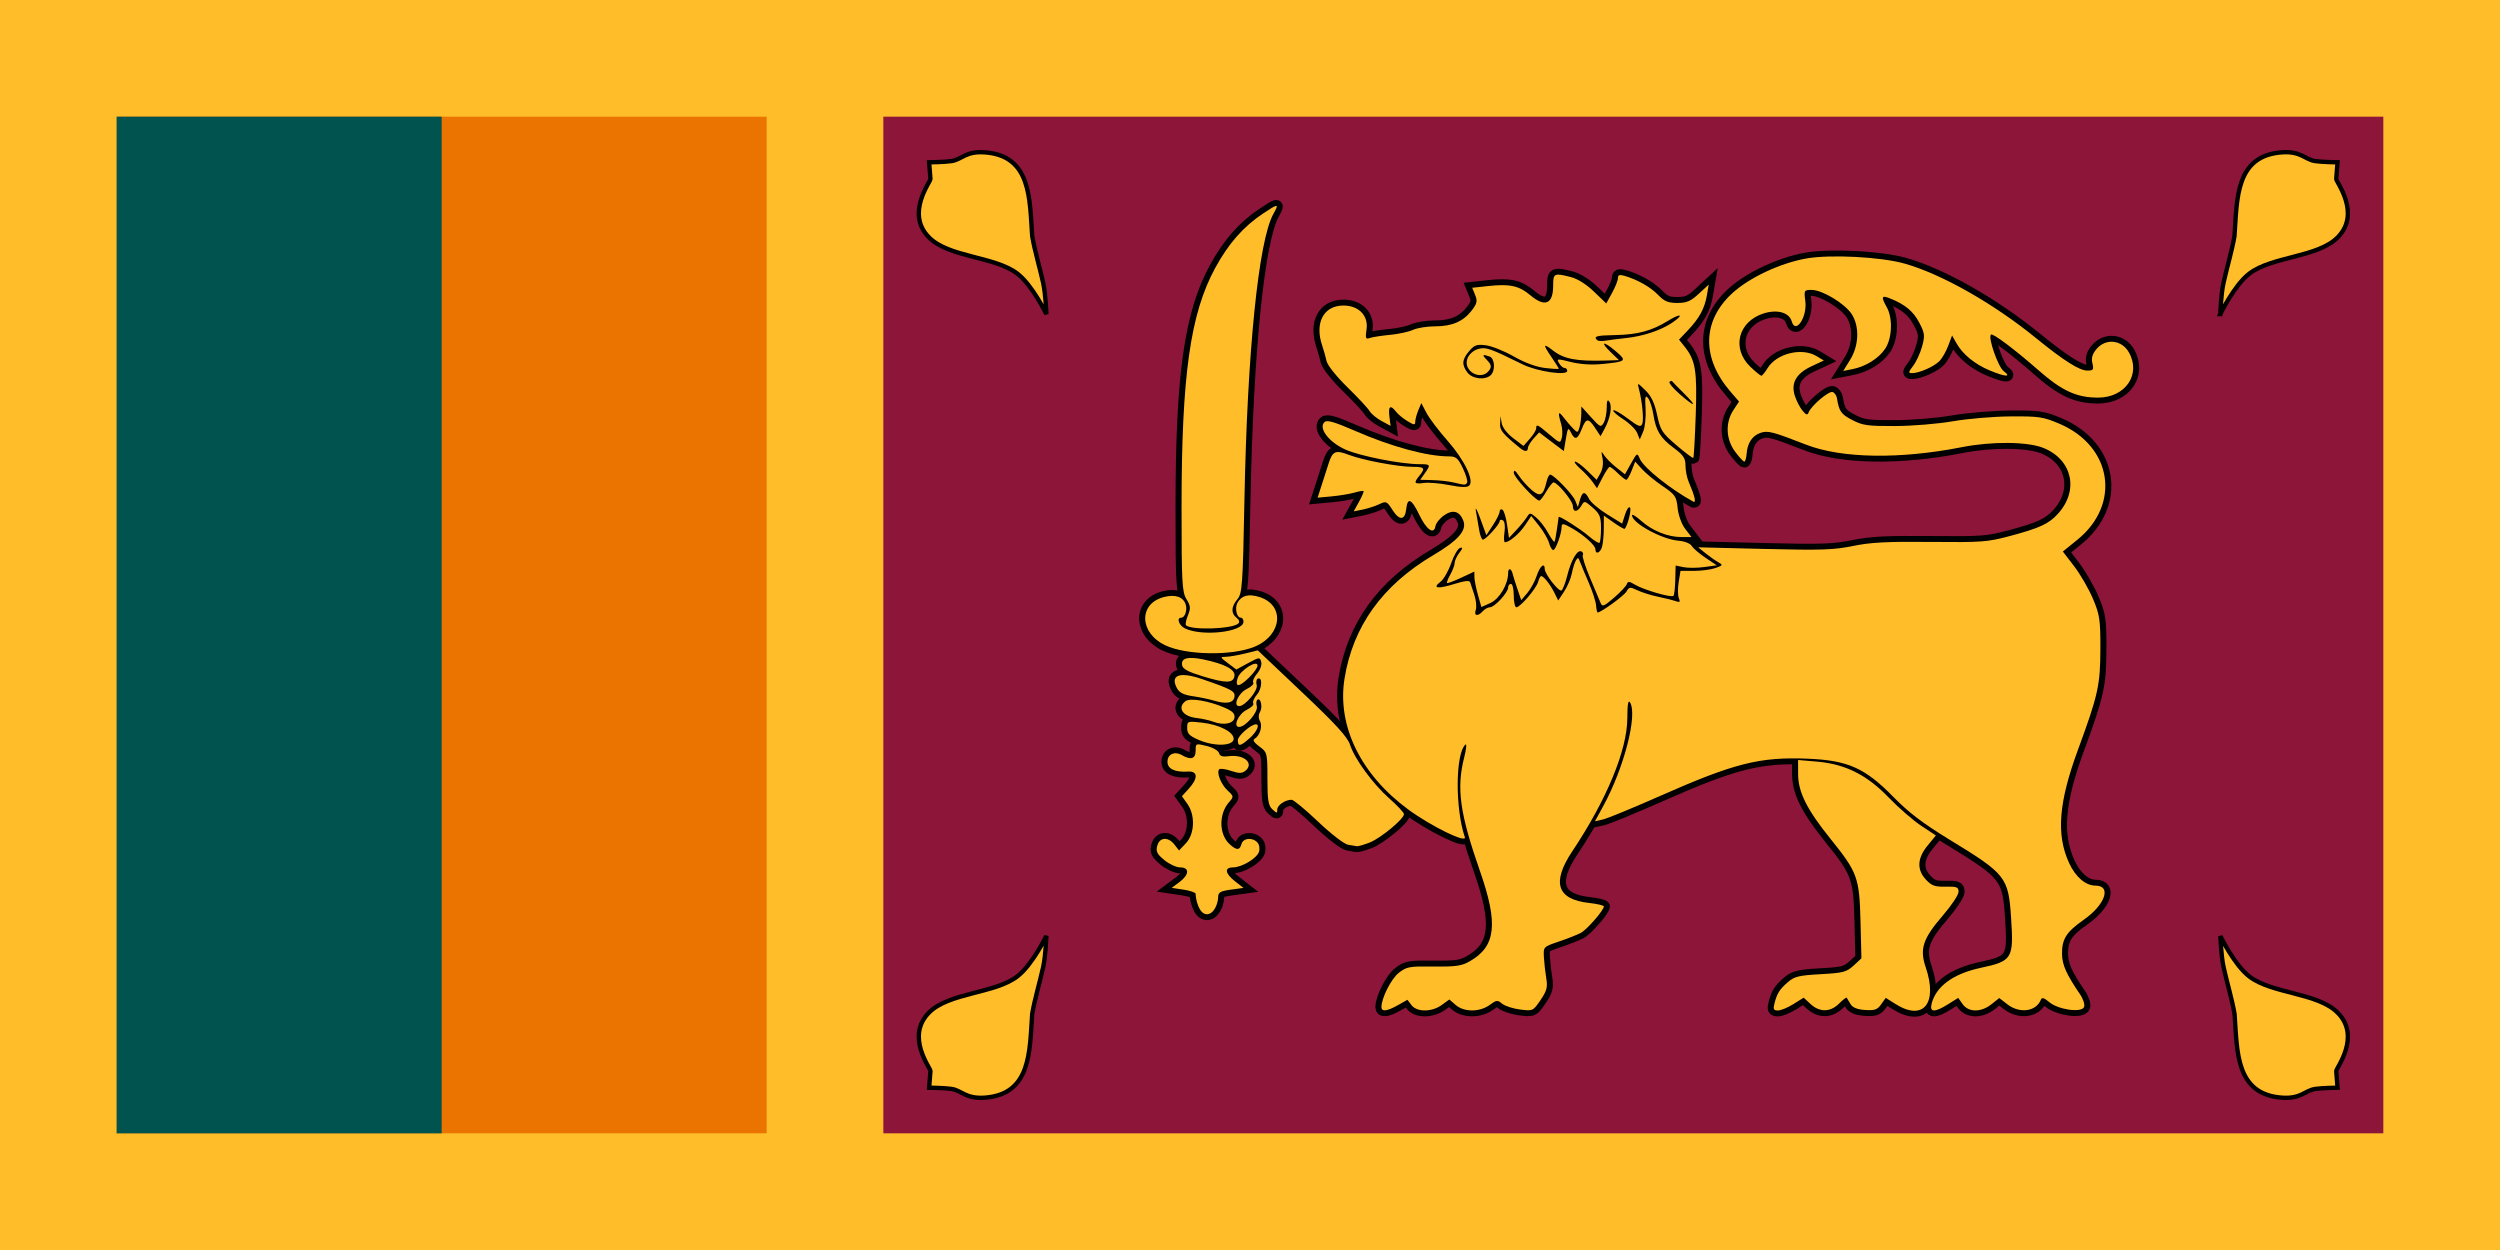
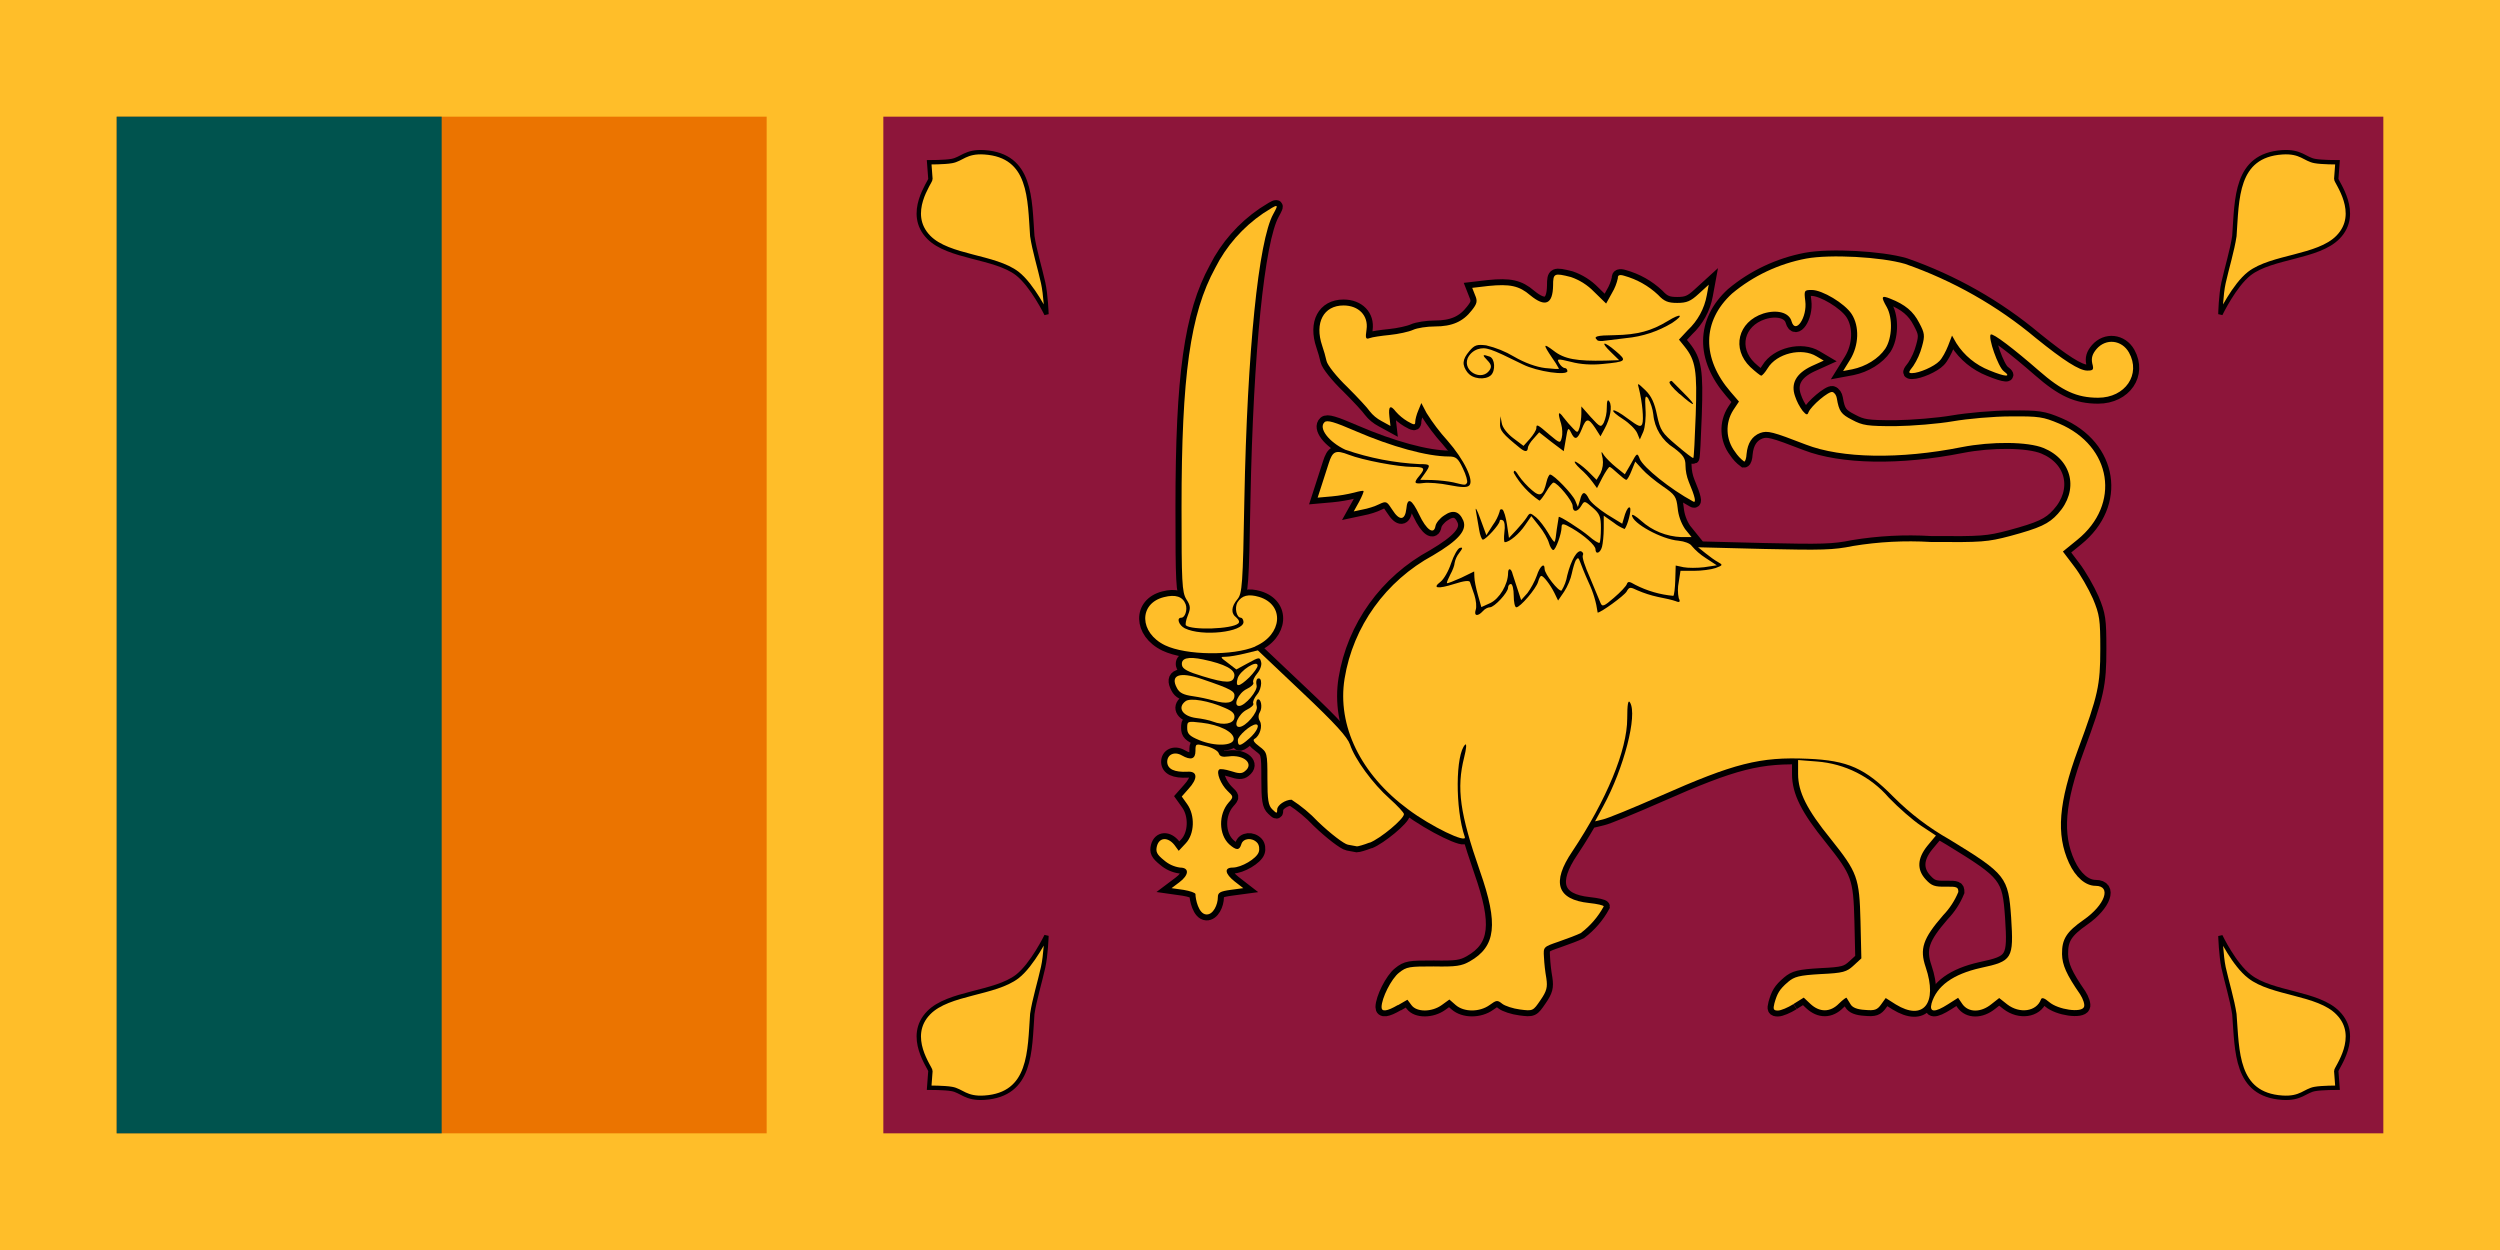
<svg xmlns="http://www.w3.org/2000/svg" xmlns:xlink="http://www.w3.org/1999/xlink" width="1200" height="600">
-   <path d="M0 0h1200v600H0Z" fill="#ffbe29" />
-   <path d="M56 56h312v488H56Z" fill="#eb7400" />
-   <path d="M56 56h156v488H56Z" fill="#00534e" />
-   <path d="M424 56h720v488H424Z" fill="#8d153a" />
-   <path d="M502.255 449.216s-6.62 13.817-13.934 19.446c-10.836 8.341-33.055 7.739-42.486 17.47-11.3 11.475.877 26.635.776 27.95l-.62 8.007s7.62.094 10.827.607c4.824.771 6.706 4.795 15.687 4.197 22.582-1.502 21.671-22.358 22.949-40.18 1.134-6.786 3.758-15.634 5.25-22.418 1.278-5.818 1.55-15.079 1.55-15.079z" fill="#ffbe29" stroke="#000" stroke-width="2.096" />
-   <g transform="matrix(1.04354 0 0 1.01818 -40.191 -5.814)">
-     <use height="100%" width="100%" xlink:href="#a" stroke="#000" stroke-width="5.56" />
+   <path fill="#ffbe29" d="M0 0h1200v600H0Z" />
+   <path fill="#eb7400" d="M56 56h312v488H56Z" />
+   <path fill="#00534e" d="M56 56h156v488H56Z" />
+   <path fill="#8d153a" d="M424 56h720v488H424Z" />
+   <path fill="#ffbe29" stroke="#000" stroke-width="2.1" d="M502.3 449.2s-6.7 13.8-14 19.5c-10.8 8.3-33 7.7-42.5 17.4-11.3 11.5 1 26.7.8 28l-.6 8s7.6 0 10.8.6c4.8.8 6.7 4.8 15.7 4.2 22.6-1.5 21.7-22.4 23-40.2 1-6.8 3.7-15.6 5.2-22.4 1.3-5.8 1.6-15 1.6-15z" />
+   <g transform="matrix(1.04354 0 0 1.01818 -40.2 -5.8)">
+     <use xlink:href="#a" width="100%" height="100%" stroke="#000" stroke-width="5.6" />
    <g id="a" fill="#ffbe29">
-       <path d="m681.54 479.56 4.36-2.517 1.864 2.522c2.485 3.359 9.36 3.321 13.921-.078l3.488-2.598 2.921 2.598c3.84 3.417 11.012 3.422 15.591.012 3.206-2.388 3.653-2.436 5.773-.619 1.264 1.083 4.97 2.316 8.237 2.74 5.882.764 5.971.722 9.413-4.442 2.883-4.324 3.334-6.075 2.646-10.269-.456-2.78-.947-7.256-1.092-9.945-.26-4.87-.233-4.9 6.86-7.37 3.917-1.364 8.452-3.193 10.076-4.065 2.833-1.52 10.643-10.699 10.643-12.508 0-.48-3.05-1.214-6.78-1.632-14.833-1.664-17.345-9.629-7.702-24.423 15.725-24.128 25.215-47.625 25.278-62.593.029-6.69.41-8.937 1.27-7.482 3.513 5.946-2.782 30.877-12.317 48.78l-3.839 7.209 3.663-.844c2.015-.463 13.861-5.461 26.325-11.107 34.115-15.45 45.833-18.479 67.911-17.549 18.498.78 26.375 4.393 39.435 18.09 6.918 7.257 13.583 12.45 25.775 20.08 25.975 16.26 27.058 17.667 28.293 36.788 1.251 19.373.628 20.424-14.024 23.661-12.524 2.767-20.375 8.606-22.481 16.717-1.125 4.332 1.242 4.457 7.556.399l4.627-2.974 2.058 2.974c2.705 3.91 8.455 3.926 13.23.036l3.606-2.939 3.687 2.939c5.729 4.565 13.347 3.458 15.497-2.252.414-1.098 1.517-.746 3.75 1.195 4.186 3.637 14.914 5.197 16.072 2.337.443-1.09-.397-3.786-1.866-5.988-6.242-9.36-8.195-13.823-8.276-18.918-.113-7.087 2.001-10.505 10.06-16.268 9.792-7.001 12.817-16.033 5.372-16.033-4.598 0-9.232-4.064-12.187-10.686-6.008-13.461-4.83-28.552 4.186-53.657 9.159-25.5 10.175-30.202 10.211-47.256.03-13.79-.317-16.174-3.455-23.734-1.918-4.623-5.81-11.505-8.649-15.294l-5.161-6.89 6.627-5.49c20.234-16.764 16.095-44.199-8.263-54.77-7.452-3.233-9.314-3.519-22.372-3.431-7.834.053-19.78 1.083-26.546 2.29-6.899 1.232-18.575 2.221-26.585 2.254-12.725.05-14.885-.263-19.79-2.873-5.112-2.722-5.99-4.014-6.99-10.305-.206-1.293-1.11-2.583-2.01-2.867-1.738-.548-9.77 6.423-10.957 9.51-.586 1.524-1.063 1.418-2.781-.613-1.14-1.349-2.733-4.449-3.54-6.888-2.026-6.136.463-10.735 7.675-14.181l5.595-2.674-3.3-2.048c-6.808-4.225-18.385-1.334-22.572 5.635-1.184 1.972-2.476 3.588-2.87 3.593-.395.003-2.646-1.877-5.003-4.18-8.79-8.59-5.766-21.297 5.991-25.177 6.27-2.069 11.818-.49 12.972 3.69 1.763 6.383 7.241-2.007 6.259-9.584-.654-5.037-.556-5.212 2.93-5.212 4.847 0 15.165 6.362 18.356 11.32 3.706 5.756 3.437 14.822-.642 21.58l-3.203 5.305 4.19-.84c6.143-1.23 12.112-5.045 15.13-9.671 3.193-4.892 3.536-14.416.705-19.555-2.743-4.981-2.428-5.772 1.627-4.089 6.897 2.863 10.584 6.02 13.35 11.431 2.49 4.873 2.63 6.084 1.281 11.156-.832 3.13-2.683 7.246-4.113 9.149-2.228 2.962-2.304 3.459-.529 3.459 3.305 0 10.206-3.128 12.658-5.737 1.238-1.319 3.044-4.564 4.012-7.213l1.76-4.816 2.024 3.67c2.86 5.192 8.422 9.863 15.204 12.77 7.293 3.127 10.33 3.303 6.516.379-2.572-1.973-7.31-15.878-5.875-17.238.846-.8 10.747 6.818 22.053 16.968 10.695 9.6 17.415 12.746 27.239 12.746 12.548 0 19.854-10.923 14.214-21.251-3.288-6.022-10.613-6.858-14.896-1.701-1.97 2.371-2.51 4.257-1.934 6.745.707 3.047.431 3.453-2.345 3.453-3.647 0-10.837-4.667-23.606-15.321-19.471-16.248-43.13-30.02-60.214-35.05-10.963-3.229-34.383-4.489-45.528-2.45-12.062 2.207-26.329 9.11-34.101 16.5-13.772 13.093-13.991 30.517-.581 46.384l3.84 4.546-2.6 4.039c-3.783 5.877-3.459 13.785.804 19.61 1.877 2.566 3.77 4.664 4.208 4.662.437 0 .917-1.65 1.065-3.665.377-5.097 2.564-8.511 6.319-9.863 3.381-1.218 5.567-.643 21.05 5.537 16.29 6.502 43.078 6.949 71.562 1.194 13.964-2.821 30.43-2.655 37.674.38 13.279 5.563 16.357 20.036 6.595 31.022-4.225 4.756-8.3 6.692-21.983 10.448-10.412 2.857-12.878 3.047-36.543 2.81-20.218-.201-27.484.187-35.737 1.91-8.96 1.87-14.47 2.06-40.79 1.396l-30.43-.767 3.374 2.795c1.856 1.537 4.478 3.427 5.827 4.202 2.295 1.317 2.219 1.494-1.193 2.76-2.005.742-6.455 1.35-9.888 1.35h-6.244l-.84 5.306c-.462 2.919-.427 6.326.078 7.571.744 1.838.467 2.102-1.47 1.398-1.313-.477-4.97-1.416-8.126-2.086-3.157-.67-7.406-2.034-9.442-3.031-3.425-1.677-3.806-1.632-5.067.6-1.127 1.994-11.702 9.864-13.254 9.864-.25 0-.574-1.517-.719-3.372-.144-1.855-1.67-6.684-3.39-10.731-1.72-4.047-3.516-8.462-3.991-9.811-.717-2.035-1.041-2.14-1.906-.613-.573 1.012-1.41 3.77-1.859 6.132-.45 2.36-2.043 6.195-3.541 8.522l-2.724 4.23-1.738-3.617c-1.865-3.883-4.961-7.91-6.082-7.91-.378 0-1.023 1.243-1.432 2.76-.855 3.17-8.197 11.957-9.99 11.957-.66 0-1.201-2.483-1.201-5.518 0-3.036-.583-5.519-1.295-5.519s-1.295.785-1.295 1.745c0 2.334-6.27 9.292-8.373 9.292-.918 0-2.394.828-3.281 1.84-2.312 2.638-4.203 2.268-3.231-.633.456-1.36.16-4.532-.659-7.051l-1.932-5.958c-.309-.954-2.556-.7-7.312.824-7.685 2.464-10.26 2.028-6.308-1.068 1.444-1.131 3.642-5.051 4.883-8.71 1.242-3.66 3.073-6.906 4.07-7.215 1.396-.433 1.322.102-.324 2.327-1.175 1.589-2.14 3.732-2.144 4.762 0 1.03-.89 3.473-1.966 5.428-1.077 1.956-1.753 3.749-1.504 3.985.25.236 3.174-.875 6.498-2.468l6.044-2.898.025 2.592c.014 1.426.742 5.188 1.618 8.36l1.594 5.766 4.114-1.891c4.205-1.933 8.188-8.822 8.188-14.164 0-2.64 1.512-2.235 2.132.571.182.824 1.131 3.915 2.11 6.87l1.78 5.371 2.816-3.391c1.55-1.866 3.492-5.525 4.316-8.131 1.432-4.526 3.68-6.471 3.68-3.185 0 2.368 6.462 10.861 7.709 10.131.602-.353 1.802-3.54 2.666-7.083 1.796-7.369 4.695-12.38 6.537-11.302.692.405.962 1.192.599 1.748s1.125 5.347 3.307 10.646c2.183 5.299 4.374 10.634 4.87 11.856.797 1.963 1.517 1.678 6.194-2.453 2.911-2.57 5.554-5.448 5.872-6.395.48-1.431 1.13-1.379 3.852.31 3.807 2.363 16.605 6.169 17.593 5.233.37-.351.75-3.712.844-7.47l.17-6.832 3.68.764c2.025.42 6.281.393 9.459-.058l5.778-.82-5.15-3.533c-2.832-1.943-5.695-4.458-6.363-5.588-.711-1.204-3.232-2.226-6.087-2.469-7.715-.655-21.388-8.324-21.388-11.996 0-.689 1.893.483 4.208 2.605 5.135 4.706 12.27 7.66 18.5 7.66h4.661l-2.884-3.835c-1.656-2.204-3.142-6.384-3.491-9.822-.556-5.481-1.135-6.353-6.858-10.331-3.438-2.39-7.696-5.972-9.462-7.96l-3.212-3.615-1.639 4.292c-.901 2.36-2.003 4.292-2.448 4.292-.445 0-2.177-1.38-3.85-3.066s-3.377-3.06-3.787-3.052c-.41.007-1.892 2.28-3.293 5.047l-2.547 5.034-1.968-2.901c-1.083-1.596-3.64-4.42-5.683-6.274-2.043-1.855-3.118-3.373-2.388-3.373s3.251 1.933 5.603 4.294l4.277 4.294 1.74-3.146c1.033-1.867 1.42-4.734.952-7.053-.682-3.38-.586-3.576.71-1.455.824 1.35 3.326 3.936 5.56 5.748l4.061 3.294 2.803-5.134c2.79-5.11 2.81-5.12 4.078-2.068 1.698 4.08 13.98 14.149 24.437 20.032 1.612.907.933-2.211-2.044-9.38-.788-1.9-1.433-5.323-1.433-7.608 0-3.39-.978-4.899-5.314-8.198-6.26-4.763-8.283-8.15-9.463-15.835-.478-3.113-1.573-6.575-2.434-7.694-1.278-1.66-1.489-.73-1.147 5.047.23 3.894-.276 8.736-1.125 10.759l-1.545 3.68-1.194-3.067c-.656-1.686-3.56-4.619-6.453-6.516-2.893-1.898-4.923-3.77-4.512-4.16.411-.389 3.387 1.34 6.613 3.844 4.915 3.814 5.998 4.227 6.678 2.547.8-1.973 0-10.562-1.546-16.563-.77-2.996-.703-2.98 2.994.716 2.726 2.726 4.234 5.978 5.402 11.65 1.484 7.207 2.232 8.407 8.896 14.258 4.002 3.514 7.484 6.191 7.74 5.95.254-.24.759-9.33 1.121-20.199.696-20.84-.09-25.8-5.11-32.239l-2.578-3.308 4.054-4.373c5.288-5.705 7.717-10.277 8.77-16.515l.857-5.075-4.575 4.333c-3.747 3.548-5.536 4.333-9.875 4.333-4.296 0-5.975-.72-8.87-3.805-3.474-3.702-9.63-7.264-15.549-8.997-2.187-.64-2.914-.362-2.914 1.118 0 1.084-1.207 4.213-2.684 6.953l-2.684 4.983-5.624-5.558c-3.45-3.41-7.543-6.064-10.589-6.865-7.78-2.046-8.202-1.843-8.202 3.954 0 8.793-3.754 10.431-10.51 4.587-5.152-4.455-9.424-5.424-19.192-4.35l-7.543.829 1.357 3.405c1.134 2.845.878 4.043-1.55 7.273-3.94 5.24-9.063 7.51-16.949 7.51-3.632 0-8.177.752-10.1 1.67-1.923.919-6.701 1.977-10.619 2.352-3.917.375-8.092 1.044-9.278 1.487-1.855.693-2.059.122-1.461-4.098.915-6.458-3.597-11.222-10.627-11.222-9.122 0-13.33 8.159-9.757 18.922.688 2.071 1.587 5.338 2 7.259.427 1.993 4.535 7.283 9.568 12.318 4.85 4.854 9.435 9.904 10.188 11.223.753 1.32 3.24 3.436 5.529 4.704l4.16 2.306-.548-4.452c-.603-4.893.463-5.66 3.066-2.208.93 1.235 3.295 3.23 5.253 4.434 3.086 1.896 3.561 1.935 3.561.288 0-1.045.63-3.454 1.398-5.353l1.398-3.452 2.425 4.697c1.333 2.583 5.671 8.455 9.639 13.048 7.698 8.912 12.389 18.87 9.968 21.163-.982.93-3.636.858-9.138-.248-4.264-.857-9.54-1.31-11.722-1.007-4.457.62-4.808.044-2.067-3.388 2.893-3.623 2.433-4.22-3.25-4.22-6.576 0-22.901-3.152-29.168-5.632-6.094-2.411-7.5-1.81-9.293 3.969-.808 2.6-2.286 7.314-3.285 10.474l-1.816 5.744 6.592-.635c3.626-.349 8.29-1.143 10.364-1.764 2.075-.621 3.96-.951 4.19-.734.23.218-.695 2.463-2.055 4.988l-2.472 4.593 4.11-.838c2.261-.461 5.662-1.589 7.559-2.506 3.3-1.596 3.564-1.48 6.167 2.697 3.2 5.138 5.761 4.927 6.33-.522.587-5.632 2.44-4.8 5.925 2.665 3.351 7.177 6.838 9.711 7.508 5.456.223-1.412 2.028-3.712 4.012-5.11 4.014-2.827 7.039-1.979 8.773 2.46 1.795 4.596-2.209 9.333-13.853 16.392-23.327 14.14-36.886 33.479-40.757 58.128-3.492 22.233 7.413 45.207 29.29 61.708 10.469 7.896 27.1 16.23 26.043 13.05-4.488-13.504-4.34-39.273.25-43.62.689-.653.452 2.036-.527 5.975-3.645 14.672-2.061 26.363 7.282 53.763 8.451 24.782 7.281 35.373-4.679 42.374-3.841 2.248-6.315 2.619-16.643 2.493-11.207-.136-12.428.09-16.026 2.957-3.488 2.78-8.01 11.906-8.01 16.165 0 2.307 2.561 2.002 7.596-.905z" />
-       <path d="m863.45 479.06 4.701-3.021 3.19 3.021c4.18 3.958 9.076 3.87 13.094-.237 1.754-1.792 3.329-3.033 3.5-2.759.17.274.953 1.603 1.737 2.952.994 1.707 3.036 2.566 6.723 2.826 4.441.313 5.634-.117 7.399-2.668l2.104-3.04 4.627 2.974c12.67 8.142 19.42-.4 13.758-17.411-2.879-8.65-1.296-13.512 7.983-24.521 3.913-4.643 7.118-9.598 7.122-11.011 0-2.254-.724-2.556-5.932-2.453-4.983.1-6.44-.436-9.064-3.323-4.266-4.697-4.013-10.075.756-16.044l3.81-4.769-6.76-4.587c-3.717-2.523-10.421-8.492-14.898-13.265-10.054-10.719-19.94-15.802-32.975-16.955l-8.74-.773.012 6.616c.017 8.517 4.014 16.71 14.924 30.588 12.405 15.779 13.271 18.222 13.774 38.846l.425 17.442-3.59 3.406c-3.243 3.077-4.706 3.47-15.173 4.073-9.964.575-12.058 1.089-14.982 3.68-3.883 3.44-5.045 5.311-6.244 10.062-.699 2.77-.415 3.373 1.583 3.373 1.338 0 4.55-1.36 7.135-3.022zM598.836 428.6c0-2.205.985-2.793 5.831-3.481l5.832-.828-3.89-3.1c-4.62-3.682-5.047-6.558-.975-6.564 4.056 0 10.925-4.212 11.97-7.328.485-1.449.18-3.384-.691-4.377-2.274-2.595-6.549-2.204-7.343.672-.853 3.09-2.282 3.099-5.522.03-4.873-4.615-4.982-14.169-.226-19.732 2.242-2.621 2.222-2.793-.636-5.5-3.075-2.912-5.27-8.675-3.826-10.043.46-.435 2.889-.089 5.398.771 3.565 1.221 4.973 1.24 6.442.085 4.45-3.498-.371-7.995-7.507-7.003-2.872.4-4.058 0-4.47-1.49-.312-1.13-2.824-2.605-5.654-3.32-5.057-1.278-5.093-1.263-5.093 2.221 0 3.818-2.18 4.539-6.32 2.09-3.366-1.991-6.63-.446-6.63 3.138 0 3.343 3.363 4.992 9.39 4.604 4.621-.298 4.793 3.139.403 8.08l-3.156 3.552 2.5 3.593c3.704 5.32 3.392 14.158-.654 18.547l-3.172 3.44-2.081-2.759c-2.892-3.834-6.848-3.577-7.932.516-.71 2.68-.123 3.905 3.233 6.745 2.255 1.908 5.548 3.47 7.318 3.47 4.378 0 4.207 3.443-.345 6.922l-3.56 2.721 5.503.854c3.027.47 5.503 1.353 5.503 1.963 0 2.339 1.426 9.437 5.04 9.615 3.227.158 5.244-4.75 5.32-8.103z" />
-       <path d="M668.48 402.92c5-1.97 15.821-11.134 15.821-13.398 0-.712-2.987-3.997-6.637-7.3-7.683-6.951-16.04-18.657-18.204-25.501-1.13-3.569-6.585-9.678-21.951-24.581l-20.448-19.832-5.894 1.493c-3.241.82-7.196 1.512-8.788 1.537-2.744.041-2.695.199.954 3.022l3.848 2.979 5.396-2.995c5.23-2.903 5.417-2.92 6.062-.585.378 1.368-.437 3.738-1.883 5.48-1.402 1.687-2.2 3.602-1.775 4.254.426.652-.921 2.016-2.993 3.03-3.84 1.881-6.505 8.071-3.474 8.071 2.726 0 8.737-7.417 8.044-9.925-.355-1.285-.183-2.606.381-2.937 2.342-1.37 2.195 4.453-.183 7.317-1.402 1.688-2.2 3.602-1.775 4.255.426.652-.921 2.016-2.993 3.03-3.815 1.869-6.506 8.071-3.503 8.071 2.944 0 8.857-7.087 8.125-9.739-.383-1.387-.235-2.792.33-3.123 1.576-.923 2.427 3.674 1.096 5.927-.713 1.206-.707 2.853.017 4.16 1.31 2.366-.019 6.91-2.432 8.323-1.035.605-.334 1.793 2.175 3.688 3.631 2.742 3.702 3.03 3.702 15.13 0 10.112.408 12.722 2.266 14.482 2.085 1.976 2.266 1.983 2.266.089 0-2.07 3.632-4.599 6.603-4.599.876 0 6.351 4.64 12.167 10.312 5.85 5.706 11.973 10.561 13.707 10.87 1.723.308 3.588.634 4.145.726.557.092 3.18-.687 5.828-1.73zM605.96 354c0-3.26-6.724-6.74-14.767-7.641-6.493-.729-6.6-.688-6.6 2.556 0 2.685 1.022 3.741 5.504 5.693 7.202 3.135 15.863 2.804 15.863-.608z" />
-       <path d="M613.33 353.7c3.28-2.976 4.834-6.516 2.86-6.516-2.269 0-8.292 5.406-8.292 7.442 0 3.179 1.118 2.988 5.432-.926zM606.34 344.06c.278-1.84-.86-3.067-4.27-4.607-7.355-3.322-16.15-4.86-18.268-3.196-3.9 3.067-1.301 7.183 5.003 7.924 2.538.298 5.98 1.072 7.648 1.72 4.846 1.882 9.454 1.024 9.887-1.841zM606.34 334.21c.396-2.624-1.282-3.563-14.978-8.383-10.225-3.6-14.752-1.902-11.484 4.305 1.138 2.163 3.049 3.15 7.334 3.792 3.187.478 7.543 1.41 9.68 2.074 5.707 1.772 9.005 1.148 9.448-1.788zM613.2 324.98c2.067-2.095 3.757-4.567 3.757-5.494 0-3.006-8.161 2.313-9.201 5.996-1.248 4.419.775 4.232 5.444-.502zM606.34 324.36c.45-2.989-4.52-5.688-14.294-7.762-7.171-1.522-10.334-.659-9.797 2.673.293 1.82 2.681 3.149 9.457 5.263 10.843 3.384 14.104 3.345 14.634-.174zM615.9 310.45c12.525-5.575 13.608-19.635 1.798-23.326-4.904-1.533-8.035-.707-9.912 2.615-1.437 2.543-.476 7.167 1.49 7.167.664 0 1.208.856 1.208 1.902 0 4.882-19.123 7.094-26.965 3.12-2.755-1.397-3.955-5.022-1.662-5.022 1.714 0 2.898-3.693 2.023-6.306-1.193-3.559-4.78-4.792-9.983-3.431-11.74 3.07-11.41 16.865.543 22.719 9.8 4.8 31.287 5.092 41.46.563z" />
-       <path d="M608.11 299.64c.725-.687.41-1.742-.806-2.698-2.663-2.093-2.52-5.206.4-8.77 2.193-2.675 2.467-6.68 3.222-47.073 1.301-69.611 6.478-121.97 13.3-134.53 2.717-5.001 2.336-5.02-4.683-.245-9.042 6.152-15.926 14.163-22.026 25.63-11.516 21.652-15.518 50.78-15.518 112.96 0 35.306.24 39.925 2.251 43.244 1.91 3.152 2.012 4.316.67 7.683-.87 2.183-1.264 4.268-.877 4.635 2.571 2.435 21.302 1.79 24.067-.83zM713.34 233.26c.392-.601-.475-3.636-1.926-6.745-2.264-4.847-3.176-5.652-6.4-5.652-10.102 0-26.341-4.514-43.083-11.976-9.668-4.309-13.007-5.3-14.166-4.201-2.958 2.801 1.958 9.45 9.571 12.946 6.754 3.1 25.635 6.91 34.248 6.91 4.997 0 5.115.226 2.271 4.336l-2.091 3.023 5.652.145c3.11.08 7.4.566 9.538 1.081 5.549 1.337 5.6 1.338 6.387.133z" />
-       <path d="M772.35 264.63c0-1.8-5.284-6.675-10.638-9.817-4.205-2.467-4.9-2.542-4.909-.53-.014 3.055-2.73 10.731-3.798 10.731-.601 0-1.49-1.5-1.977-3.333-.486-1.833-2.524-5.446-4.53-8.029l-3.645-4.695-2.84 4.35c-2.646 4.056-7.231 8.028-9.266 8.028-.486 0-.58-2.136-.211-4.747.402-2.836.092-5.086-.77-5.59-.794-.465-1.444-.303-1.444.36 0 1.528-6.367 8.75-7.714 8.75-.555 0-1.332-2.069-1.727-4.598-.394-2.53-1.065-6.53-1.49-8.891-.426-2.361.48-.76 2.014 3.557l2.789 7.85 3.058-4.784c1.681-2.631 3.06-5.506 3.064-6.39 0-.882.572-1.273 1.264-.869.691.405 1.654 3.568 2.139 7.029l.881 6.292 3.365-3.689c1.85-2.029 4.019-4.745 4.818-6.036 1.427-2.304 1.508-2.302 4.347.106 1.59 1.349 4.036 4.575 5.434 7.17 1.399 2.595 2.73 4.526 2.959 4.292.228-.234.74-2.909 1.138-5.944.398-3.035.753-5.631.79-5.769.197-.752 10.134 5.708 13.811 8.978 2.363 2.102 4.607 3.528 4.987 3.168.38-.36.691-3.461.691-6.892 0-5.317-.563-6.742-3.815-9.648-3.74-3.343-3.844-3.361-5.226-.916-1.793 3.173-3.908 3.219-3.908.084 0-2.287-7.066-11.08-8.904-11.08-.477 0-1.965 1.932-3.307 4.293-1.343 2.36-2.786 4.29-3.208 4.287-1.813-.011-11.774-11.117-11.77-13.122 0-1.594.672-1.187 2.418 1.476 1.327 2.024 3.978 5.045 5.89 6.713 3.874 3.379 5.282 2.557 6.776-3.953.426-1.855 1.166-3.373 1.645-3.373 1.656 0 10.327 9.21 11.547 12.264l1.224 3.066.928-3.373c1.134-4.124 2.385-4.277 4.195-.514.757 1.572 4.492 4.84 8.302 7.263l6.926 4.405 1.39-4.43c.764-2.437 1.777-3.837 2.25-3.112.706 1.081-1.094 8.423-2.453 10.002-.203.237-2.448-1.07-4.987-2.905l-4.617-3.335-.019 5.97c-.012 3.284-.369 7.213-.798 8.73-.84 2.968-3.069 3.803-3.069 1.15zM737.82 217.03c-8.231-6.872-9.481-8.445-9.299-11.702l.194-3.467.537 3.349c.314 1.955 2.506 4.885 5.269 7.042l4.732 3.694 2.907-3.363c1.6-1.85 2.929-4.053 2.955-4.896.067-2.199.461-2.014 6.034 2.821 4.952 4.296 5.03 4.317 5.765 1.533.411-1.552.265-4.473-.323-6.492-1.618-5.55-1.301-6.388 1.15-3.04 1.222 1.667 3.186 4.025 4.365 5.238 2.052 2.113 2.177 2.087 2.941-.613.439-1.551.806-4.39.815-6.309l.019-3.488 4.464 5.06c4.17 4.728 4.554 4.902 5.827 2.65.75-1.326 1.372-4.517 1.383-7.09.014-3.325.364-4.164 1.21-2.898 1.412 2.114.431 7.87-2.176 12.775l-1.871 3.52-2.457-3.827c-3.142-4.893-4.188-4.814-6.204.466-1.905 4.99-3.144 5.37-5 1.533-1.202-2.483-1.43-2.179-2.283 3.037l-.948 5.797-5.679-4.407-5.678-4.407-2.553 2.903c-1.404 1.596-2.572 3.592-2.596 4.435-.052 1.827-1.417 1.884-3.5.146zM811.04 191.43c-2.996-2.7-5.06-5.275-4.587-5.723.474-.448 1.007-.577 1.185-.285.178.291 2.627 2.866 5.442 5.723 6.483 6.576 5.15 6.762-2.04.285zM713.51 181.35c-2.725-3.685-2.537-6.127.78-10.121 2.398-2.886 3.493-3.278 7.68-2.746 2.684.34 8.463 2.713 12.84 5.272 5.056 2.955 10.285 4.935 14.335 5.427 3.507.426 6.376.587 6.376.357 0-.23-1.456-2.603-3.237-5.274-4.228-6.344-4.083-7.024.686-3.224 4.895 3.901 10.75 5.042 23.836 4.644l6.393-.194-3.71-3.666c-5.186-5.127-3.59-5.587 2.138-.616 5.373 4.663 5.036 4.991-6.271 6.12-4.805.48-9.972.132-14.267-.96-6.426-1.635-6.675-1.61-5.458.544.702 1.242 1.838 2.257 2.525 2.257.687 0 1.25.63 1.25 1.398 0 2.365-13.88.285-20.512-3.073-15.15-7.67-17.058-8.335-20.664-7.199-2.006.633-4.015 2.484-4.707 4.338-2.31 6.188 6.466 10.997 10.085 5.528 1.049-1.586.804-2.67-1.04-4.599-2.525-2.642-2.288-3.019 1.12-1.78 2.42.88 2.746 6.69.495 8.821-2.576 2.44-8.453 1.749-10.674-1.254z" fill="#000" />
-       <path d="M773.19 166.07c-1.895-1.794-.41-2.234 8.085-2.392 10.508-.196 16.89-1.947 24.42-6.7 6.033-3.81 7.669-3.06 1.942.89-5.224 3.602-13.372 6.371-21.239 7.218-3.81.41-8.15.978-9.647 1.263-1.497.284-3.1.158-3.561-.279z" fill="#000" />
+       <path d="m681.5 479.6 4.4-2.6 1.9 2.6c2.4 3.3 9.3 3.3 13.9-.1l3.5-2.6 2.9 2.6c3.8 3.4 11 3.4 15.6 0 3.2-2.4 3.6-2.4 5.8-.6 1.2 1 5 2.3 8.2 2.7 5.9.8 6 .7 9.4-4.4 2.9-4.3 3.3-6.1 2.7-10.3a85 85 0 0 1-1.1-10c-.3-4.8-.3-4.8 6.8-7.3 4-1.4 8.5-3.2 10.1-4a39 39 0 0 0 10.6-12.6c0-.5-3-1.2-6.7-1.6q-22.3-2.4-7.7-24.4c15.7-24.2 25.2-47.7 25.2-62.6q0-9.9 1.3-7.5c3.5 6-2.8 30.9-12.3 48.8l-3.8 7.2 3.6-.9c2-.4 13.9-5.4 26.3-11 34.2-15.5 45.9-18.6 68-17.6 18.4.8 26.3 4.4 39.4 18a120 120 0 0 0 25.8 20.1c26 16.3 27 17.7 28.3 36.8 1.2 19.4.6 20.5-14 23.7q-19.1 4.4-22.6 16.7-1.7 6.5 7.6.4l4.6-3 2 3c2.8 4 8.5 4 13.3 0l3.6-2.9 3.7 3c5.7 4.5 13.4 3.4 15.5-2.3q.5-1.7 3.8 1.2c4.1 3.6 14.9 5.2 16 2.3.5-1-.4-3.8-1.8-6-6.3-9.3-8.2-13.8-8.3-18.9-.1-7 2-10.5 10-16.2 9.8-7 12.9-16 5.4-16-4.6 0-9.2-4.1-12.2-10.8-6-13.4-4.8-28.5 4.2-53.6 9.2-25.5 10.2-30.2 10.2-47.3 0-13.8-.3-16.1-3.4-23.7-2-4.6-5.8-11.5-8.7-15.3l-5.1-6.9 6.6-5.5c20.2-16.7 16-44.2-8.3-54.8-7.4-3.2-9.3-3.5-22.3-3.4-7.9 0-19.8 1.1-26.6 2.3s-18.6 2.2-26.6 2.3c-12.7 0-14.9-.3-19.8-3-5-2.6-6-4-7-10.2-.2-1.3-1-2.6-2-2.9-1.7-.5-9.7 6.4-11 9.5-.5 1.5-1 1.4-2.7-.6a25 25 0 0 1-3.5-6.9q-3.1-9 7.6-14.2l5.6-2.6-3.3-2c-6.8-4.3-18.4-1.4-22.5 5.6-1.2 2-2.5 3.5-3 3.5-.3 0-2.6-1.8-5-4.1-8.7-8.6-5.7-21.3 6-25.2 6.3-2 11.9-.5 13 3.7 1.8 6.4 7.3-2 6.3-9.6-.6-5-.5-5.2 3-5.2 4.8 0 15.1 6.3 18.3 11.3 3.7 5.8 3.4 14.8-.7 21.6l-3.2 5.3 4.2-.8c6.2-1.3 12.1-5 15.2-9.7 3.2-5 3.5-14.4.7-19.6-2.8-5-2.5-5.7 1.6-4 6.9 2.8 10.6 6 13.3 11.4 2.5 4.8 2.7 6 1.3 11.1a32 32 0 0 1-4 9.2c-2.3 3-2.4 3.4-.6 3.4 3.3 0 10.2-3.1 12.6-5.7 1.3-1.3 3-4.6 4-7.2l1.8-4.8 2 3.6a32 32 0 0 0 15.2 12.8c7.3 3.1 10.4 3.3 6.6.4-2.6-2-7.3-15.9-6-17.3 1-.8 10.8 6.9 22.1 17 10.7 9.6 17.5 12.8 27.3 12.8 12.5 0 19.8-11 14.2-21.3-3.3-6-10.6-6.8-14.9-1.7-2 2.4-2.5 4.3-2 6.8.8 3 .5 3.4-2.3 3.4-3.6 0-10.8-4.7-23.6-15.3a191 191 0 0 0-60.2-35c-11-3.3-34.4-4.6-45.5-2.5a74 74 0 0 0-34.1 16.5c-13.8 13-14 30.5-.6 46.4l3.8 4.5-2.6 4a17.5 17.5 0 0 0 .8 19.7 18 18 0 0 0 4.2 4.6c.5 0 1-1.6 1.1-3.6q.7-7.7 6.3-9.9c3.4-1.2 5.6-.6 21 5.5 16.4 6.5 43.2 7 71.6 1.2 14-2.8 30.5-2.6 37.7.4 13.3 5.6 16.4 20 6.6 31-4.2 4.8-8.3 6.7-22 10.5-10.4 2.8-12.9 3-36.5 2.8a157 157 0 0 0-35.8 1.9c-9 1.9-14.4 2-40.7 1.4l-30.5-.8 3.4 2.8c1.9 1.6 4.5 3.5 5.8 4.2 2.3 1.3 2.2 1.5-1.2 2.8-2 .7-6.4 1.3-9.9 1.3h-6.2l-.8 5.3a19 19 0 0 0 0 7.6q1.3 2.6-1.4 1.4c-1.3-.5-5-1.4-8.2-2a50 50 0 0 1-9.4-3.1c-3.4-1.7-3.8-1.6-5 .6-1.2 2-11.8 9.9-13.3 9.9a49 49 0 0 0-4.1-14.1c-1.8-4-3.5-8.5-4-9.9-.7-2-1-2.1-2-.6-.5 1-1.3 3.8-1.8 6.2-.4 2.3-2 6.2-3.5 8.5l-2.8 4.2-1.7-3.6c-1.9-3.9-5-8-6-8-.5 0-1.1 1.3-1.5 2.8-.9 3.2-8.2 12-10 12-.7 0-1.2-2.5-1.2-5.5s-.6-5.5-1.3-5.5-1.3.8-1.3 1.7c0 2.3-6.3 9.3-8.4 9.3-.9 0-2.4.8-3.2 1.8-2.4 2.7-4.2 2.3-3.3-.6.5-1.3.2-4.5-.6-7l-2-6q-.3-1.5-7.3.8c-7.7 2.5-10.2 2-6.3-1 1.5-1.2 3.7-5 4.9-8.8 1.2-3.6 3-6.9 4-7.2 1.5-.4 1.4.1-.3 2.4a11 11 0 0 0-2.1 4.7c0 1-.9 3.5-2 5.5-1 2-1.7 3.7-1.5 4 .3.2 3.2-1 6.5-2.5l6-3 .1 2.7c0 1.4.7 5.1 1.6 8.3l1.6 5.8 4.1-1.9c4.2-2 8.2-8.8 8.2-14.2 0-2.6 1.5-2.2 2.1.6l2.2 6.9 1.7 5.3 2.9-3.3c1.5-2 3.4-5.6 4.3-8.2 1.4-4.5 3.6-6.4 3.6-3.2 0 2.4 6.5 10.9 7.8 10.2a20 20 0 0 0 2.6-7.1c1.8-7.4 4.7-12.4 6.6-11.3q1.1.8.6 1.7c-.5 1 1 5.4 3.3 10.7l4.8 11.8c.8 2 1.6 1.7 6.2-2.4 3-2.6 5.6-5.5 5.9-6.4.5-1.4 1.1-1.4 3.9.3a47 47 0 0 0 17.5 5.2c.4-.3.8-3.7.9-7.4l.2-6.9 3.6.8c2 .4 6.3.4 9.5 0l5.8-.9-5.2-3.5a29 29 0 0 1-6.3-5.6c-.7-1.2-3.3-2.2-6.1-2.5-7.7-.6-21.4-8.3-21.4-12 0-.7 1.9.5 4.2 2.6a29 29 0 0 0 18.5 7.7h4.7l-3-3.8a22 22 0 0 1-3.4-9.9c-.6-5.4-1.2-6.3-6.9-10.3-3.4-2.4-7.7-6-9.4-8l-3.2-3.6-1.7 4.3c-.9 2.4-2 4.3-2.4 4.3-.5 0-2.2-1.4-3.9-3s-3.4-3.1-3.8-3.1-1.9 2.3-3.3 5l-2.5 5-2-2.8a39 39 0 0 0-5.7-6.3c-2-1.9-3-3.4-2.4-3.4s3.3 2 5.7 4.3l4.2 4.3 1.8-3.1a12 12 0 0 0 1-7c-.8-3.5-.7-3.7.6-1.5.9 1.3 3.4 3.9 5.6 5.7l4 3.3 2.9-5.1c2.7-5.1 2.8-5.2 4-2.1 1.7 4 14 14.2 24.5 20q2.4 1.4-2-9.3a22 22 0 0 1-1.5-7.7c0-3.3-1-4.9-5.3-8.2a21 21 0 0 1-9.5-15.8 22 22 0 0 0-2.4-7.7c-1.3-1.6-1.5-.7-1.2 5 .3 4-.2 8.8-1 10.8l-1.6 3.7-1.2-3c-.7-1.7-3.6-4.7-6.5-6.6s-5-3.7-4.5-4.1 3.4 1.3 6.6 3.8c5 3.8 6 4.2 6.7 2.6.8-2 0-10.6-1.5-16.6-.8-3-.8-3 3 .7 2.7 2.7 4.2 6 5.3 11.7 1.5 7.2 2.3 8.4 9 14.2 4 3.5 7.4 6.2 7.7 6s.7-9.4 1.1-20.2c.7-20.9 0-25.8-5.1-32.3l-2.6-3.3 4-4.4a30 30 0 0 0 8.8-16.5l.9-5-4.6 4.3c-3.7 3.5-5.5 4.3-9.9 4.3-4.2 0-6-.7-8.8-3.8a37 37 0 0 0-15.6-9q-3.1-1-2.9 1.1a23 23 0 0 1-2.7 7l-2.7 5-5.6-5.6a27 27 0 0 0-10.6-6.9c-7.7-2-8.2-1.8-8.2 4q-.2 13.3-10.5 4.6c-5.1-4.5-9.4-5.4-19.2-4.4l-7.5.9 1.3 3.4c1.2 2.8 1 4-1.5 7.2-4 5.3-9 7.6-17 7.6-3.6 0-8.1.7-10 1.6s-6.8 2-10.7 2.4-8 1-9.3 1.5c-1.8.7-2 0-1.4-4.1.9-6.5-3.6-11.3-10.6-11.3-9.2 0-13.4 8.2-9.8 19 .7 2 1.6 5.3 2 7.2s4.5 7.3 9.6 12.3c4.8 4.9 9.4 10 10.2 11.3a17 17 0 0 0 5.5 4.7l4.1 2.3-.5-4.5q-.8-7.3 3-2.2a23 23 0 0 0 5.3 4.5c3.1 1.8 3.6 1.9 3.6.2 0-1 .6-3.4 1.4-5.3l1.4-3.5 2.4 4.7a93 93 0 0 0 9.6 13c7.7 9 12.4 19 10 21.2-1 1-3.6.9-9.1-.2-4.3-.9-9.6-1.3-11.8-1-4.4.6-4.8 0-2-3.4 2.9-3.6 2.4-4.2-3.3-4.2-6.5 0-22.9-3.2-29.1-5.7-6.1-2.4-7.5-1.8-9.3 4l-3.3 10.5-1.8 5.7 6.6-.6a69 69 0 0 0 10.3-1.8c2.1-.6 4-1 4.2-.7.2.2-.7 2.5-2 5l-2.5 4.6 4.1-.9c2.3-.4 5.7-1.5 7.6-2.5 3.3-1.6 3.5-1.4 6.1 2.7 3.2 5.2 5.8 5 6.4-.5q.7-8.5 5.9 2.7c3.3 7.2 6.8 9.7 7.5 5.4.2-1.4 2-3.7 4-5q6-4.3 8.8 2.4c1.8 4.6-2.2 9.3-13.9 16.4a81 81 0 0 0-40.7 58.1c-3.5 22.2 7.4 45.2 29.3 61.7 10.4 8 27 16.2 26 13-4.5-13.4-4.3-39.2.2-43.6.7-.6.5 2-.5 6-3.6 14.7-2 26.4 7.3 53.8 8.5 24.8 7.3 35.4-4.7 42.4-3.8 2.2-6.3 2.6-16.6 2.4-11.2 0-12.5.1-16 3-3.5 2.8-8 12-8 16.2q0 3.5 7.5-1" />
+       <path d="m863.5 479 4.7-3 3.1 3c4.2 4 9.1 4 13.1-.2 1.8-1.8 3.4-3 3.5-2.7l1.8 3q1.3 2.4 6.7 2.7c4.4.4 5.6 0 7.4-2.6l2.1-3 4.6 3c12.7 8 19.4-.5 13.8-17.5-2.9-8.7-1.3-13.5 8-24.5a35 35 0 0 0 7-11c0-2.3-.6-2.6-5.8-2.5-5 .1-6.5-.4-9.1-3.3q-6.4-7 .7-16l3.9-4.8-6.8-4.6c-3.7-2.5-10.4-8.5-14.9-13.3a48 48 0 0 0-33-17l-8.7-.7v6.6c0 8.5 4 16.7 15 30.6 12.3 15.8 13.2 18.2 13.7 38.8l.4 17.5-3.6 3.4c-3.2 3-4.7 3.5-15.1 4-10 .6-12.1 1.2-15 3.7-4 3.5-5 5.4-6.3 10.1-.7 2.8-.4 3.4 1.6 3.4 1.4 0 4.6-1.4 7.1-3m-264.7-50.4c0-2.2 1-2.8 5.9-3.5l5.8-.8-3.9-3.1c-4.6-3.7-5-6.6-1-6.6s11-4.2 12-7.3c.5-1.4.2-3.4-.7-4.4-2.3-2.6-6.5-2.2-7.3.7-.9 3-2.3 3-5.6 0-4.8-4.6-5-14.1-.2-19.7 2.3-2.6 2.2-2.8-.6-5.5-3-3-5.3-8.7-3.8-10 .4-.5 2.8-.1 5.4.7 3.5 1.2 5 1.3 6.4.1 4.5-3.5-.4-8-7.5-7-2.9.4-4 0-4.5-1.5-.3-1.1-2.8-2.6-5.6-3.3-5-1.3-5.1-1.3-5.1 2.2q0 5.8-6.3 2.1c-3.4-2-6.7-.4-6.7 3.1q.2 5.1 9.4 4.6c4.6-.3 4.8 3.2.4 8.1l-3.1 3.6 2.5 3.6c3.7 5.3 3.4 14.1-.7 18.5l-3.2 3.5-2-2.8c-3-3.8-6.9-3.6-8 .5-.7 2.7-.1 4 3.3 6.8a14 14 0 0 0 7.3 3.4c4.4 0 4.2 3.5-.4 7l-3.5 2.7 5.5.8c3 .5 5.5 1.4 5.5 2 0 2.3 1.4 9.4 5 9.6 3.2.2 5.3-4.7 5.3-8.1m69.8-25.7c5-2 15.8-11.2 15.8-13.5 0-.7-3-4-6.6-7.3-7.7-7-16-18.6-18.2-25.5-1.2-3.5-6.6-9.7-22-24.6l-20.4-19.8-6 1.5c-3.2.8-7.1 1.5-8.7 1.5-2.8 0-2.7.2 1 3l3.8 3 5.4-3c5.2-2.9 5.4-2.9 6-.5.4 1.3-.4 3.7-1.8 5.4s-2.2 3.6-1.8 4.3-1 2-3 3c-3.9 1.9-6.5 8-3.5 8 2.7 0 8.8-7.3 8-9.8-.3-1.3-.1-2.6.4-3 2.4-1.3 2.2 4.5-.1 7.3-1.4 1.7-2.2 3.7-1.8 4.3.4.7-1 2-3 3-3.8 1.9-6.5 8.1-3.5 8.1s8.8-7 8.1-9.7c-.4-1.4-.2-2.8.3-3.2 1.6-.9 2.5 3.7 1.1 6a4 4 0 0 0 0 4.1c1.4 2.4 0 7-2.4 8.4q-1.5.8 2.2 3.6c3.6 2.8 3.7 3 3.7 15.2 0 10 .4 12.7 2.3 14.5 2 2 2.2 2 2.2 0s3.7-4.6 6.6-4.6a66 66 0 0 1 12.2 10.4c5.8 5.7 12 10.5 13.7 10.8l4.2.8c.5 0 3.1-.7 5.8-1.8M606 354c0-3.3-6.8-6.7-14.8-7.6-6.5-.8-6.6-.7-6.6 2.5 0 2.7 1 3.8 5.5 5.7 7.2 3.1 15.9 2.8 15.9-.6" />
+       <path d="M613.3 353.7c3.3-3 4.9-6.5 2.9-6.5-2.3 0-8.3 5.4-8.3 7.4 0 3.2 1.1 3 5.4-.9m-7-9.6c.3-1.9-.8-3.1-4.2-4.6-7.4-3.4-16.2-5-18.3-3.2-3.9 3-1.3 7.1 5 7.9 2.5.3 6 1 7.7 1.7 4.8 1.9 9.4 1 9.8-1.8m0-9.9c.4-2.6-1.2-3.6-15-8.4-10.2-3.6-14.7-1.9-11.4 4.3 1.1 2.2 3 3.2 7.3 3.8a81 81 0 0 1 9.7 2.1q8.7 2.6 9.4-1.8m6.9-9.2c2-2.1 3.8-4.6 3.8-5.5 0-3-8.2 2.3-9.2 6q-1.8 6.6 5.4-.5m-6.9-.6q.6-4.6-14.3-7.8-10.6-2.3-9.8 2.7c.3 1.8 2.7 3.1 9.5 5.2 10.8 3.4 14.1 3.4 14.6-.1m9.6-14c12.5-5.5 13.6-19.6 1.8-23.3-5-1.5-8-.7-10 2.6-1.4 2.6-.4 7.2 1.6 7.2q1 .2 1.2 2c0 4.8-19.1 7-27 3-2.7-1.4-4-5-1.6-5 1.7 0 2.9-3.7 2-6.3q-2-5.5-10-3.4c-11.7 3-11.4 16.8.5 22.7 9.8 4.8 31.3 5 41.5.6" />
+       <path d="M608.1 299.6q1-1-.8-2.7c-2.7-2-2.5-5.2.4-8.7 2.2-2.7 2.5-6.7 3.2-47.1 1.3-69.6 6.5-122 13.3-134.5 2.7-5 2.4-5-4.7-.3a68 68 0 0 0-22 25.7C586 153.6 582 182.7 582 245c0 35.2.2 39.8 2.2 43.2 2 3.1 2 4.3.7 7.6-.9 2.2-1.2 4.3-.9 4.7 2.6 2.4 21.3 1.8 24.1-.9m105.2-66.3c.4-.6-.4-3.7-1.9-6.8-2.2-4.8-3.2-5.6-6.4-5.6-10 0-26.3-4.6-43-12-9.7-4.3-13-5.3-14.2-4.2-3 2.8 2 9.4 9.5 13a120 120 0 0 0 34.3 6.8c5 0 5.1.3 2.3 4.4l-2.1 3 5.6.1c3.1.1 7.4.6 9.6 1.1 5.5 1.4 5.6 1.4 6.3.2" />
+       <path fill="#000" d="M772.4 264.6c0-1.8-5.3-6.6-10.7-9.8-4.2-2.5-4.9-2.5-4.9-.5 0 3-2.7 10.7-3.8 10.7-.6 0-1.5-1.5-2-3.3-.5-1.9-2.5-5.5-4.5-8l-3.6-4.7-2.9 4.3c-2.6 4-7.2 8-9.3 8-.4 0-.5-2.1-.2-4.7.4-2.8.1-5.1-.7-5.6q-1.4-.7-1.5.4c0 1.5-6.3 8.7-7.7 8.7-.5 0-1.3-2-1.7-4.6l-1.5-8.9c-.4-2.3.5-.7 2 3.6l2.8 7.8 3-4.8a21 21 0 0 0 3.1-6.3q.1-1.5 1.3-1c.7.5 1.6 3.7 2.1 7.1l.9 6.3 3.4-3.7c1.8-2 4-4.7 4.8-6 1.4-2.3 1.5-2.3 4.3 0 1.6 1.4 4 4.7 5.5 7.3 1.4 2.5 2.7 4.5 3 4.2s.7-2.9 1-5.9l.9-5.8c.1-.7 10 5.7 13.8 9 2.3 2.1 4.6 3.5 5 3.2.3-.4.6-3.5.6-7 0-5.2-.5-6.7-3.8-9.6-3.7-3.3-3.8-3.3-5.2-.9-1.8 3.2-4 3.2-4 .1 0-2.3-7-11-8.8-11-.5 0-2 1.9-3.3 4.2-1.4 2.4-2.8 4.3-3.2 4.3a39 39 0 0 1-11.8-13.1q0-2.5 2.4 1.5c1.3 2 4 5 6 6.7 3.8 3.4 5.2 2.5 6.7-4 .4-1.8 1.2-3.4 1.6-3.4 1.7 0 10.4 9.3 11.6 12.3l1.2 3 1-3.3q1.4-6.2 4.1-.5c.8 1.6 4.5 4.8 8.3 7.3l7 4.4 1.3-4.5c.8-2.4 1.8-3.8 2.3-3 .7 1-1.1 8.3-2.5 10a20 20 0 0 1-5-3l-4.6-3.3v6c0 3.2-.4 7.2-.8 8.7-.8 3-3 3.8-3 1.1M737.8 217c-8.2-6.8-9.5-8.4-9.3-11.7l.2-3.4.6 3.3c.3 2 2.5 4.9 5.2 7l4.8 3.7 2.9-3.3c1.6-1.9 2.9-4 3-5 0-2.1.4-2 6 3 4.9 4.2 5 4.2 5.7 1.4.4-1.5.3-4.4-.3-6.5q-2.5-8.1 1.1-3c1.3 1.7 3.2 4 4.4 5.2 2 2.2 2.2 2.1 3-.6.4-1.5.8-4.4.8-6.3v-3.5l4.4 5.1c4.2 4.7 4.6 4.9 5.9 2.6a18 18 0 0 0 1.4-7q0-5 1.2-3c1.4 2.2.4 8-2.2 12.8l-1.9 3.6-2.4-3.9c-3.2-4.9-4.2-4.8-6.2.5-2 5-3.2 5.4-5 1.5-1.2-2.5-1.5-2.2-2.3 3l-1 5.9-5.7-4.4-5.6-4.5-2.6 3c-1.4 1.5-2.6 3.5-2.6 4.4q-.2 2.8-3.5.1m73.2-25.6c-3-2.7-5-5.2-4.5-5.7q.8-.7 1.1-.3l5.5 5.7c6.5 6.6 5.1 6.8-2 .3m-97.5-10c-2.7-3.7-2.5-6.2.8-10.2 2.4-2.9 3.5-3.2 7.7-2.7a45 45 0 0 1 12.8 5.3c5 3 10.3 4.9 14.3 5.4 3.6.4 6.4.6 6.4.3a46 46 0 0 0-3.2-5.2c-4.2-6.4-4.1-7 .7-3.3 4.9 4 10.7 5 23.8 4.7l6.4-.2-3.7-3.7c-5.2-5.1-3.6-5.6 2.1-.6 5.4 4.7 5 5-6.2 6.1-4.8.5-10 .2-14.3-1-6.4-1.6-6.7-1.5-5.5.6.7 1.3 1.9 2.3 2.6 2.3q1 .1 1.2 1.4c0 2.3-13.9.3-20.5-3.1-15.2-7.7-17-8.3-20.7-7.2a8 8 0 0 0-4.7 4.3c-2.3 6.2 6.5 11 10.1 5.6 1-1.6.8-2.7-1-4.6-2.6-2.7-2.3-3 1-1.8 2.5.9 2.8 6.7.6 8.8-2.6 2.4-8.5 1.8-10.7-1.3" />
+       <path fill="#000" d="M773.2 166c-1.9-1.7-.4-2.2 8-2.3 10.6-.2 17-2 24.5-6.7 6-3.8 7.7-3 2 .9a49 49 0 0 1-21.3 7.2l-9.6 1.2c-1.5.3-3.1.2-3.6-.2" />
    </g>
  </g>
-   <path d="M1065.798 449.328s6.614 13.797 13.922 19.418c10.827 8.33 33.027 7.728 42.45 17.445 11.29 11.459-.877 26.597-.775 27.911l.62 7.995s-7.614.094-10.82.606c-4.82.77-6.699 4.788-15.673 4.192-22.562-1.5-21.652-22.326-22.929-40.123-1.133-6.777-3.755-15.612-5.245-22.387-1.277-5.809-1.55-15.057-1.55-15.057z" fill="#ffbe29" stroke="#000" stroke-width="2.094" />
-   <path d="M1065.75 150.772s6.62-13.815 13.933-19.443c10.836-8.34 33.053-7.738 42.482-17.467 11.299-11.473-.877-26.631-.775-27.947l.62-8.005s-7.62-.094-10.827-.607c-4.824-.77-6.705-4.794-15.686-4.196-22.579 1.502-21.668 22.354-22.946 40.173-1.134 6.785-3.758 15.632-5.249 22.415-1.278 5.817-1.551 15.077-1.551 15.077zM502.255 150.784s-6.62-13.817-13.934-19.446c-10.836-8.341-33.055-7.739-42.486-17.47-11.3-11.475.877-26.635.775-27.95l-.62-8.007s7.62-.094 10.829-.607c4.823-.771 6.705-4.795 15.686-4.197 22.582 1.502 21.671 22.358 22.949 40.18 1.134 6.786 3.758 15.634 5.25 22.418 1.278 5.818 1.55 15.079 1.55 15.079z" fill="#ffbe29" stroke="#000" stroke-width="2.096" />
+   <path fill="#ffbe29" stroke="#000" stroke-width="2.1" d="M1065.8 449.3s6.6 13.8 14 19.4c10.7 8.4 33 7.8 42.4 17.5 11.3 11.4-1 26.6-.8 27.9l.6 8s-7.6 0-10.8.6c-4.8.8-6.7 4.8-15.7 4.2-22.5-1.5-21.6-22.3-23-40.1-1-6.8-3.7-15.6-5.2-22.4-1.2-5.8-1.5-15-1.5-15zm0-298.5s6.6-13.8 13.9-19.5c10.8-8.3 33-7.7 42.5-17.4 11.3-11.5-1-26.7-.8-28l.6-8s-7.6 0-10.8-.6c-4.8-.8-6.7-4.8-15.7-4.2-22.6 1.5-21.7 22.4-23 40.2-1 6.8-3.7 15.6-5.2 22.4-1.3 5.8-1.5 15-1.5 15zm-563.5 0s-6.7-13.8-14-19.5c-10.8-8.3-33-7.7-42.5-17.4-11.3-11.5 1-26.7.8-28l-.6-8s7.6 0 10.8-.6c4.8-.8 6.7-4.8 15.7-4.2 22.6 1.5 21.7 22.4 23 40.2 1 6.8 3.7 15.6 5.2 22.4 1.3 5.8 1.6 15 1.6 15z" />
</svg>
